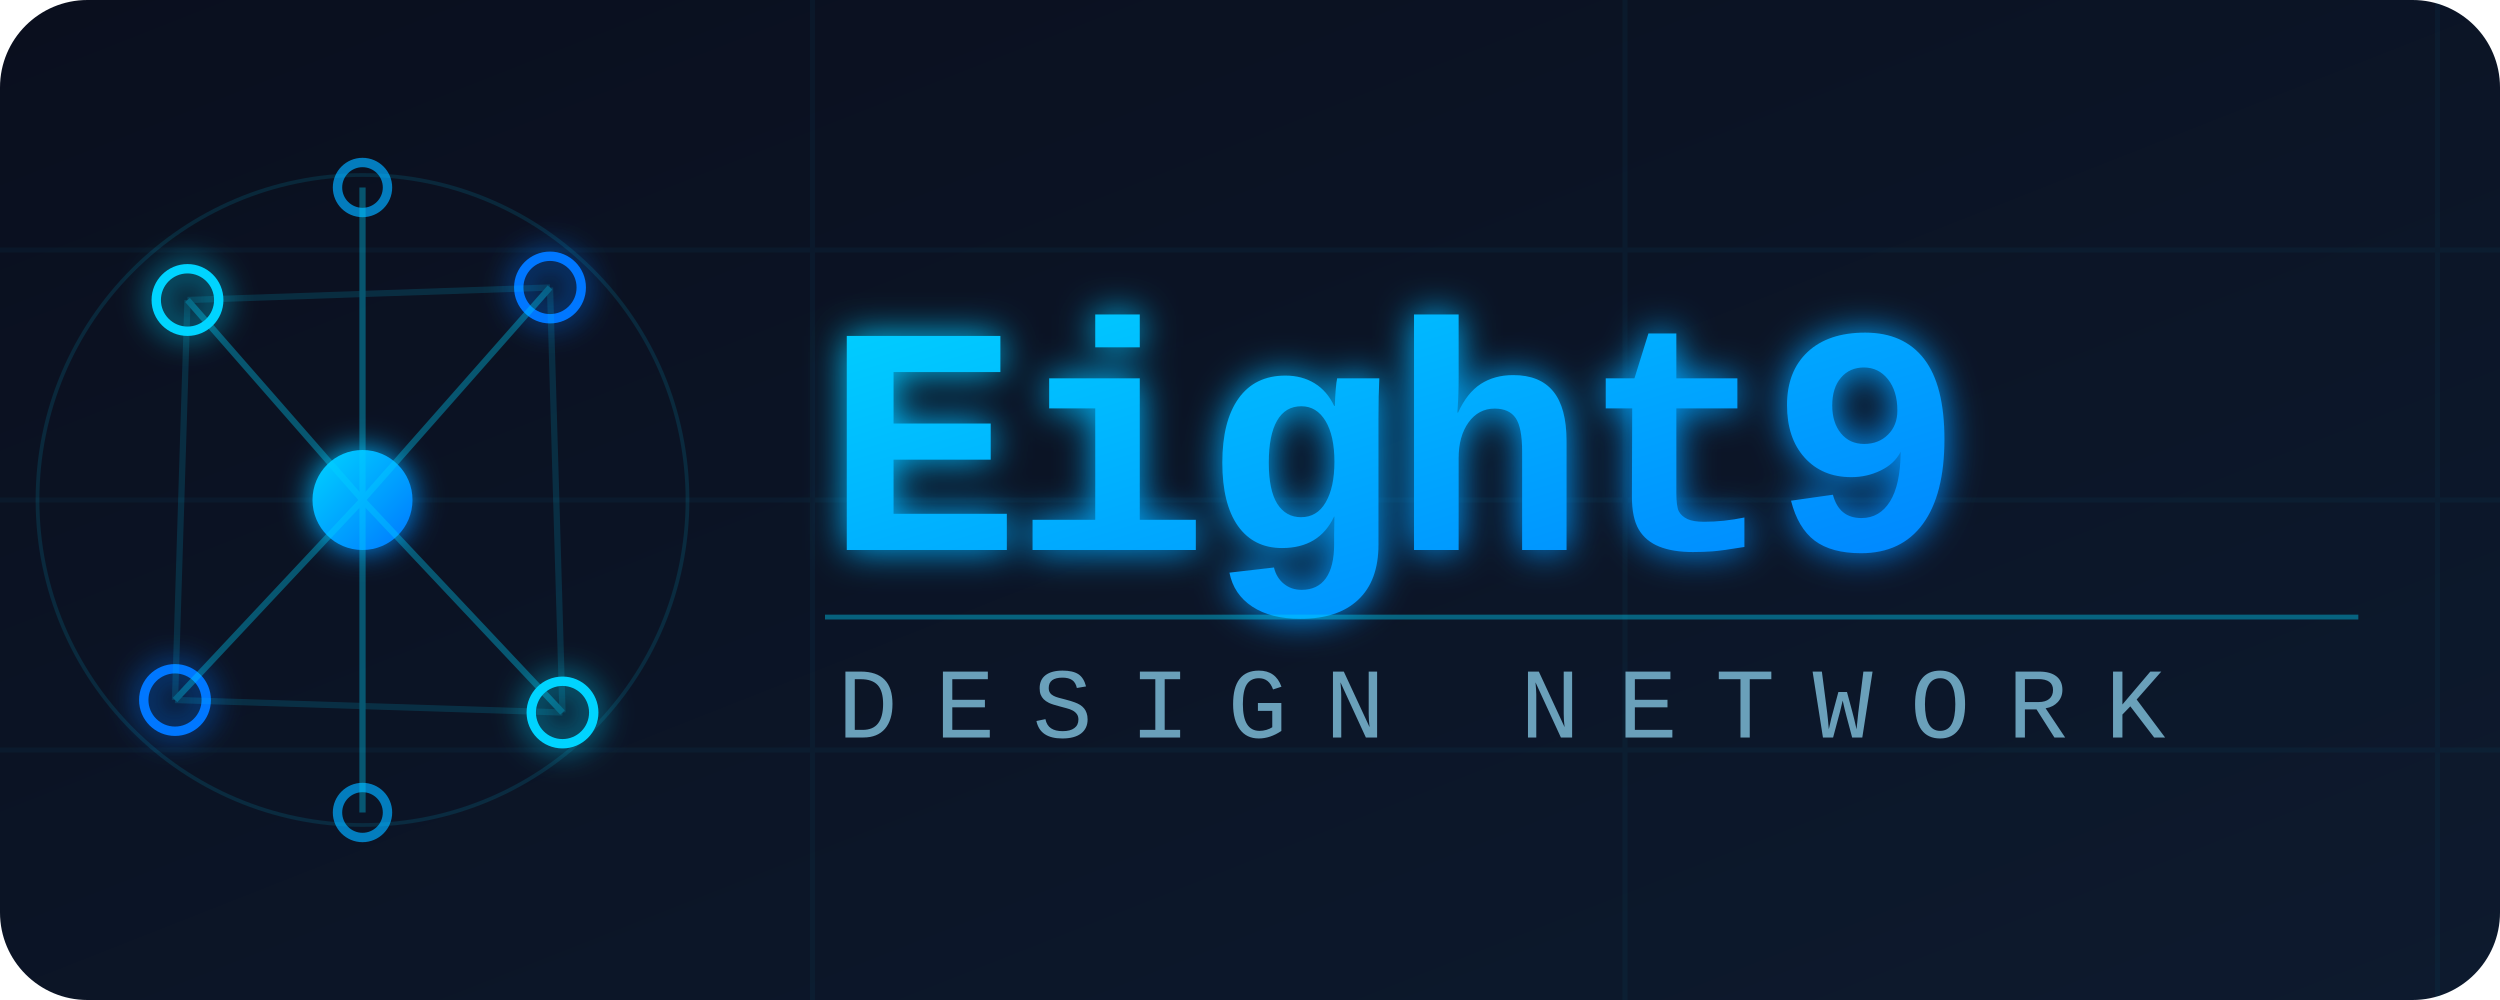
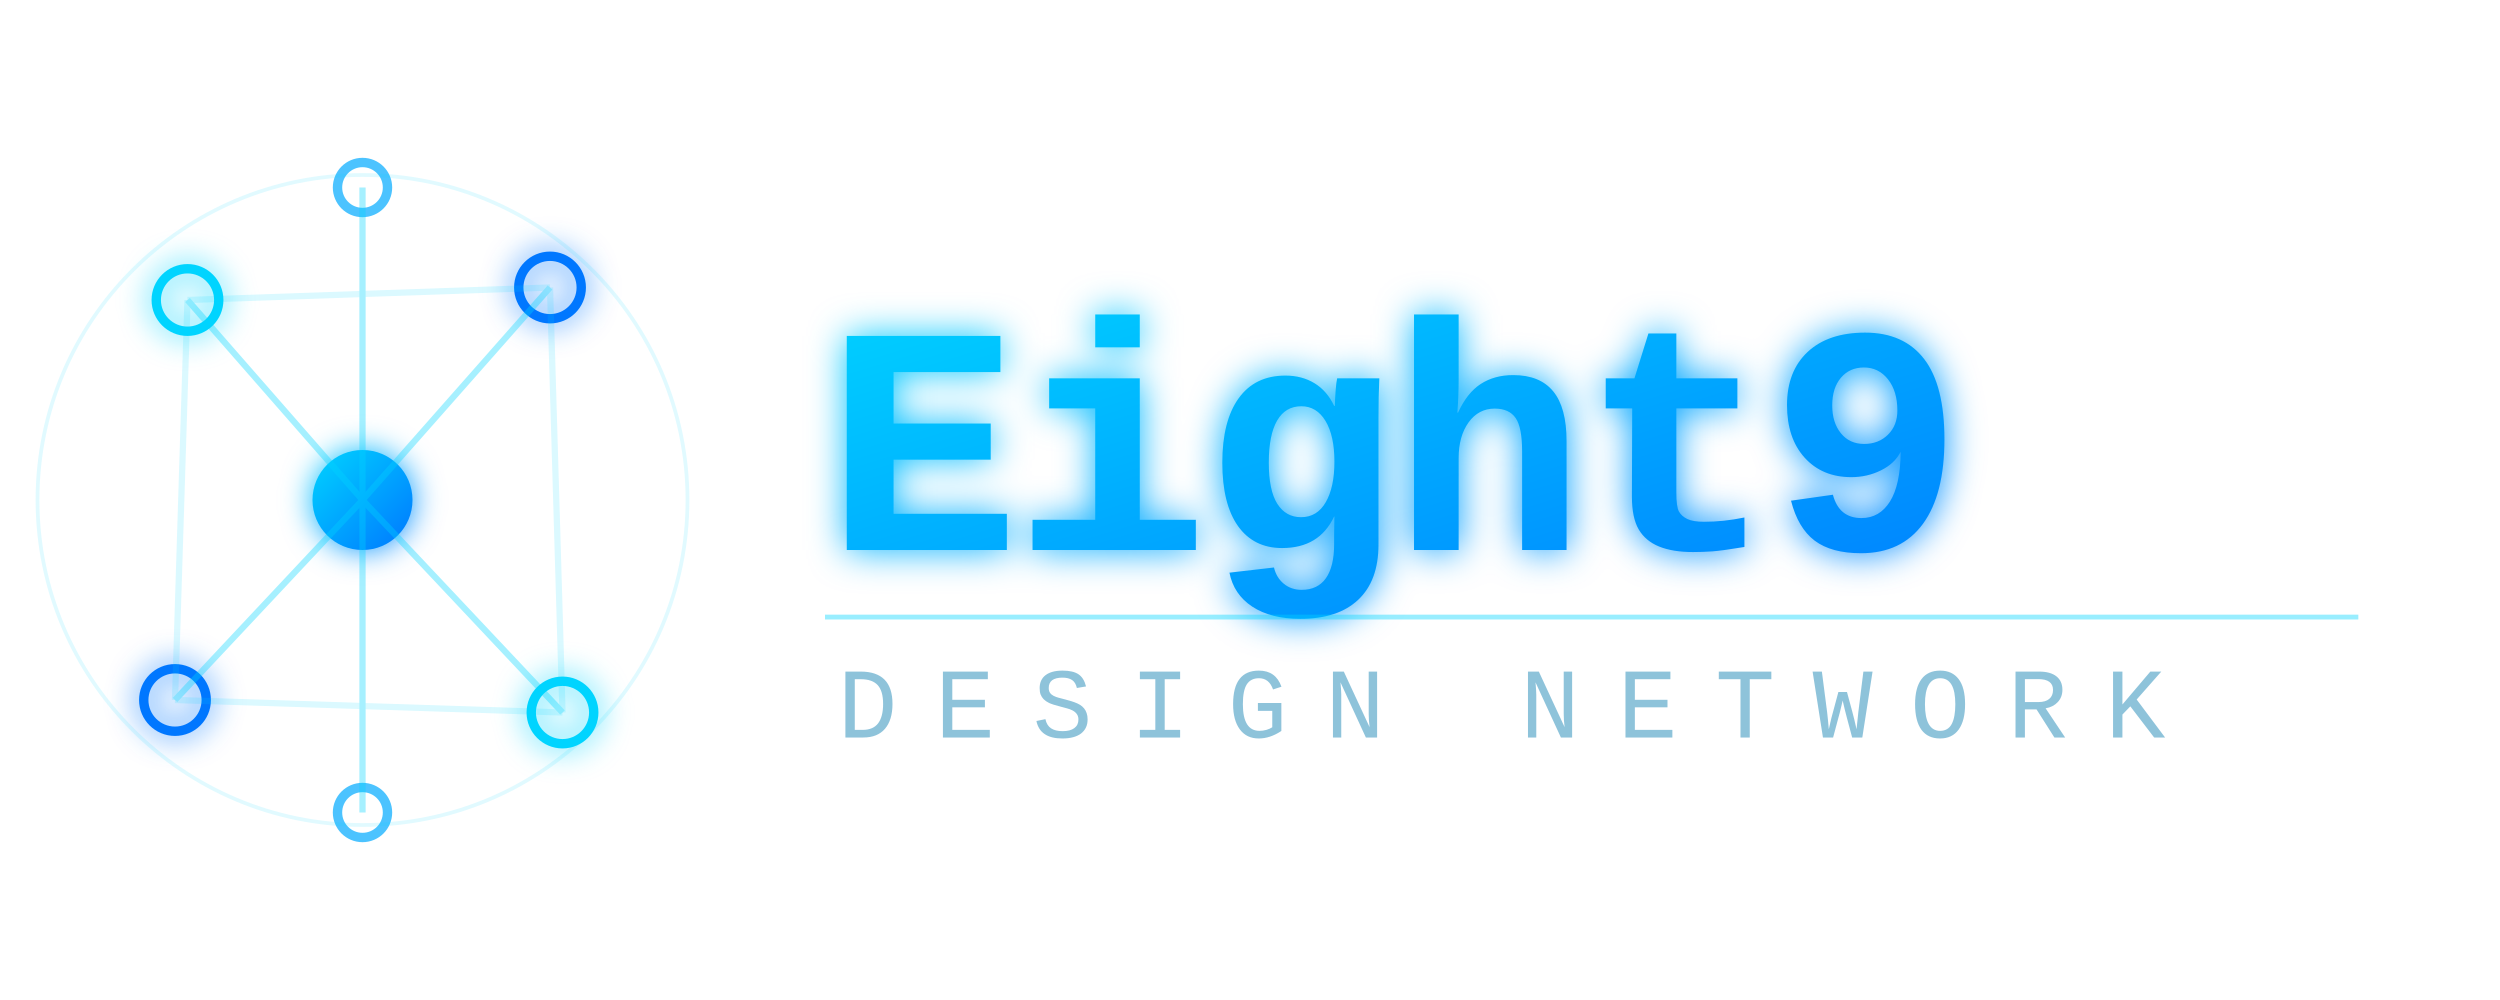
<svg xmlns="http://www.w3.org/2000/svg" xmlns:xlink="http://www.w3.org/1999/xlink" viewBox="0 0 400 160" width="400" height="160" version="1.1" id="svg29">
  <defs id="defs7">
-     <linearGradient id="bgGrad" x1="0%" y1="0%" x2="100%" y2="100%">
-       <stop offset="0%" style="stop-color:#0a0f1e;stop-opacity:1" id="stop1" />
-       <stop offset="100%" style="stop-color:#0d1a2e;stop-opacity:1" id="stop2" />
-     </linearGradient>
    <linearGradient id="numGrad" x1="0%" y1="0%" x2="100%" y2="100%">
      <stop offset="0%" style="stop-color:#00d4ff" id="stop3" />
      <stop offset="100%" style="stop-color:#0077ff" id="stop4" />
    </linearGradient>
    <filter id="glow" x="-0.04" y="-0.162" width="1.081" height="1.323">
      <feGaussianBlur stdDeviation="3" result="coloredBlur" id="feGaussianBlur4" />
      <feMerge id="feMerge5">
        <feMergeNode in="coloredBlur" id="feMergeNode4" />
        <feMergeNode in="SourceGraphic" id="feMergeNode5" />
      </feMerge>
    </filter>
    <filter id="nodeGlow" x="-0.675" y="-0.675" width="2.35" height="2.35">
      <feGaussianBlur stdDeviation="2.5" result="coloredBlur" id="feGaussianBlur5" />
      <feMerge id="feMerge7">
        <feMergeNode in="coloredBlur" id="feMergeNode6" />
        <feMergeNode in="SourceGraphic" id="feMergeNode7" />
      </feMerge>
    </filter>
-     <clipPath id="bgClip">
-       <rect x="0" y="0" width="400" height="160" rx="14" ry="14" id="rect7" />
-     </clipPath>
    <linearGradient xlink:href="#numGrad" id="linearGradient29" x1="66.11" y1="106.896" x2="172.742" y2="213.528" gradientTransform="matrix(1.808531,0,0,0.5529349,6,-12)" gradientUnits="userSpaceOnUse" />
  </defs>
-   <rect x="0" y="0" width="400" height="160" rx="14" ry="14" fill="url(#bgGrad)" id="rect8" />
-   <g opacity="0.04" stroke="#00d4ff" stroke-width="0.8" id="g13">
-     <line x1="0" y1="40" x2="400" y2="40" id="line8" />
-     <line x1="0" y1="80" x2="400" y2="80" id="line9" />
-     <line x1="0" y1="120" x2="400" y2="120" id="line10" />
-     <line x1="130" y1="0" x2="130" y2="160" id="line11" />
-     <line x1="260" y1="0" x2="260" y2="160" id="line12" />
-     <line x1="390" y1="0" x2="390" y2="160" id="line13" />
-   </g>
  <circle cx="58" cy="80" r="8" fill="url(#numGrad)" filter="url(#nodeGlow)" id="circle13" />
  <circle cx="30" cy="48" r="5" fill="none" stroke="#00d4ff" stroke-width="1.5" filter="url(#nodeGlow)" id="circle14" />
  <circle cx="88" cy="46" r="5" fill="none" stroke="#0077ff" stroke-width="1.5" filter="url(#nodeGlow)" id="circle15" />
  <circle cx="90" cy="114" r="5" fill="none" stroke="#00d4ff" stroke-width="1.5" filter="url(#nodeGlow)" id="circle16" />
  <circle cx="28" cy="112" r="5" fill="none" stroke="#0077ff" stroke-width="1.5" filter="url(#nodeGlow)" id="circle17" />
  <circle cx="58" cy="30" r="4" fill="none" stroke="#00aaff" stroke-width="1.5" opacity="0.7" id="circle18" />
  <circle cx="58" cy="130" r="4" fill="none" stroke="#00aaff" stroke-width="1.5" opacity="0.7" id="circle19" />
  <g stroke="#00d4ff" stroke-width="1" opacity="0.35" id="g28">
    <line x1="58" y1="80" x2="30" y2="48" id="line19" />
    <line x1="58" y1="80" x2="88" y2="46" id="line20" />
    <line x1="58" y1="80" x2="90" y2="114" id="line21" />
    <line x1="58" y1="80" x2="28" y2="112" id="line22" />
    <line x1="58" y1="80" x2="58" y2="30" id="line23" />
    <line x1="58" y1="80" x2="58" y2="130" id="line24" />
    <line x1="30" y1="48" x2="88" y2="46" opacity="0.4" id="line25" />
    <line x1="88" y1="46" x2="90" y2="114" opacity="0.4" id="line26" />
    <line x1="90" y1="114" x2="28" y2="112" opacity="0.4" id="line27" />
    <line x1="28" y1="112" x2="30" y2="48" opacity="0.4" id="line28" />
  </g>
  <circle cx="58" cy="80" r="52" fill="none" stroke="#00d4ff" stroke-width="0.6" opacity="0.12" id="circle28" />
  <text x="132" y="88" font-family="'Courier New', Courier, monospace" font-size="52px" font-weight="700" letter-spacing="-1" fill="url(#numGrad)" filter="url(#glow)" id="text28" style="fill:url(#linearGradient29)">Eight9</text>
  <line x1="132" y1="98.731" x2="377.333" y2="98.731" stroke="#00d4ff" stroke-width="0.774" opacity="0.4" id="line29" />
  <text x="134" y="118" font-family="'Courier New', Courier, monospace" font-size="16px" font-weight="400" letter-spacing="6" fill="#7ab8d4" opacity="0.85" id="text29">DESIGN NETWORK</text>
</svg>
